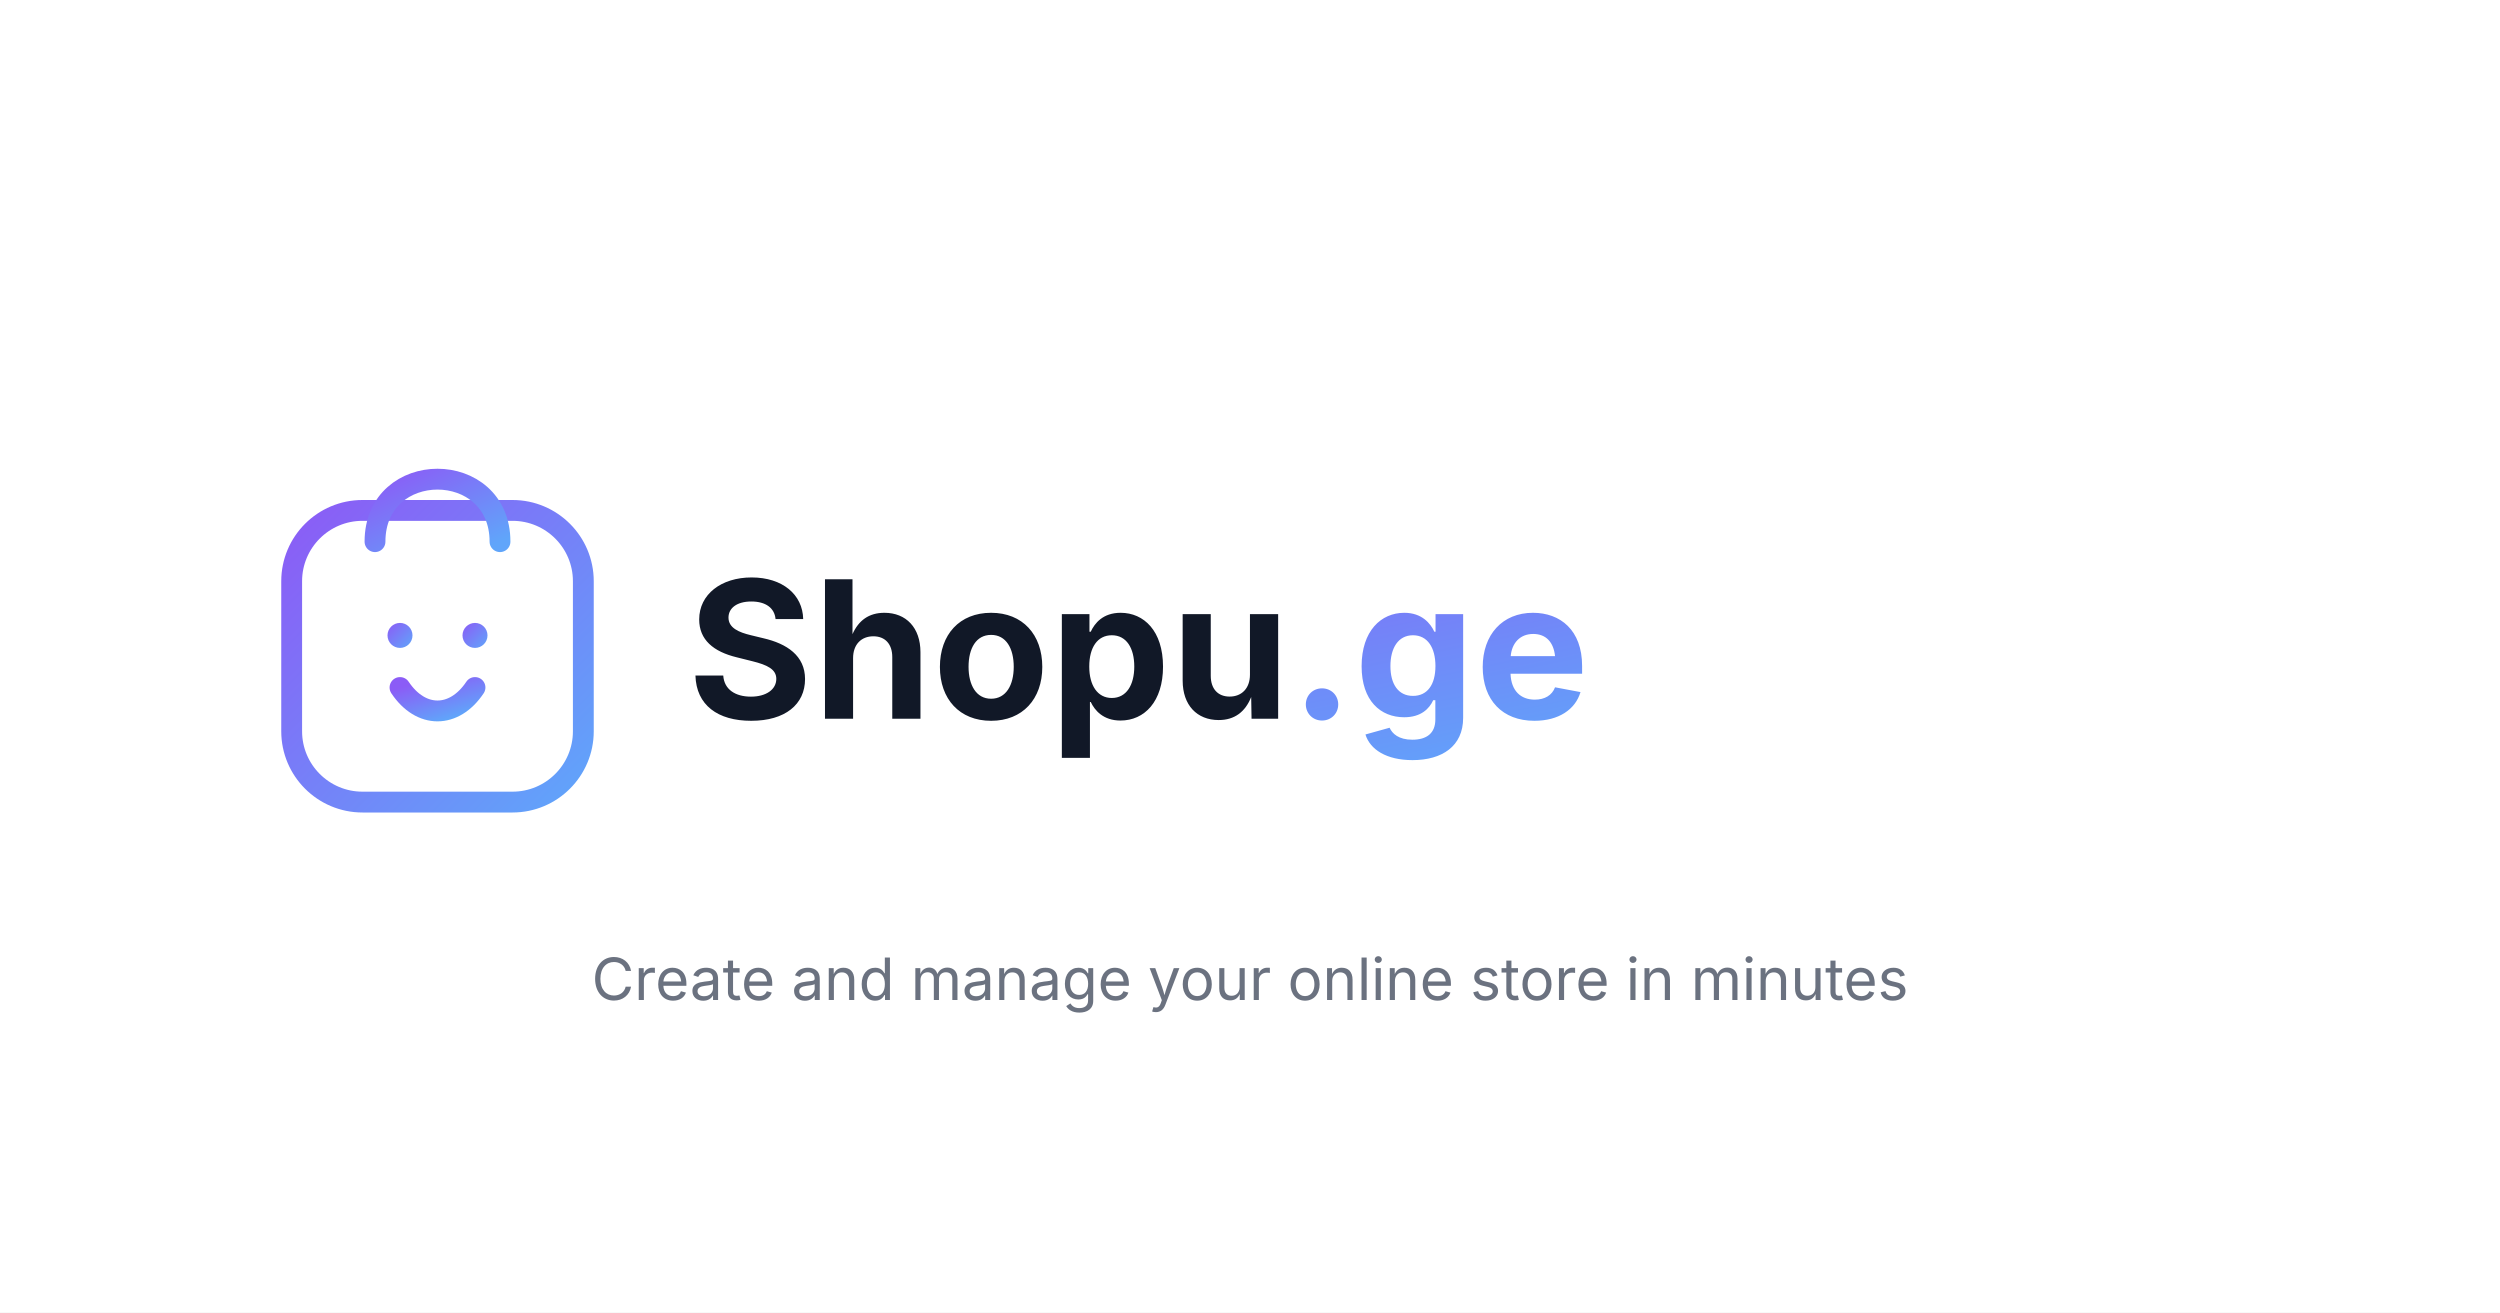
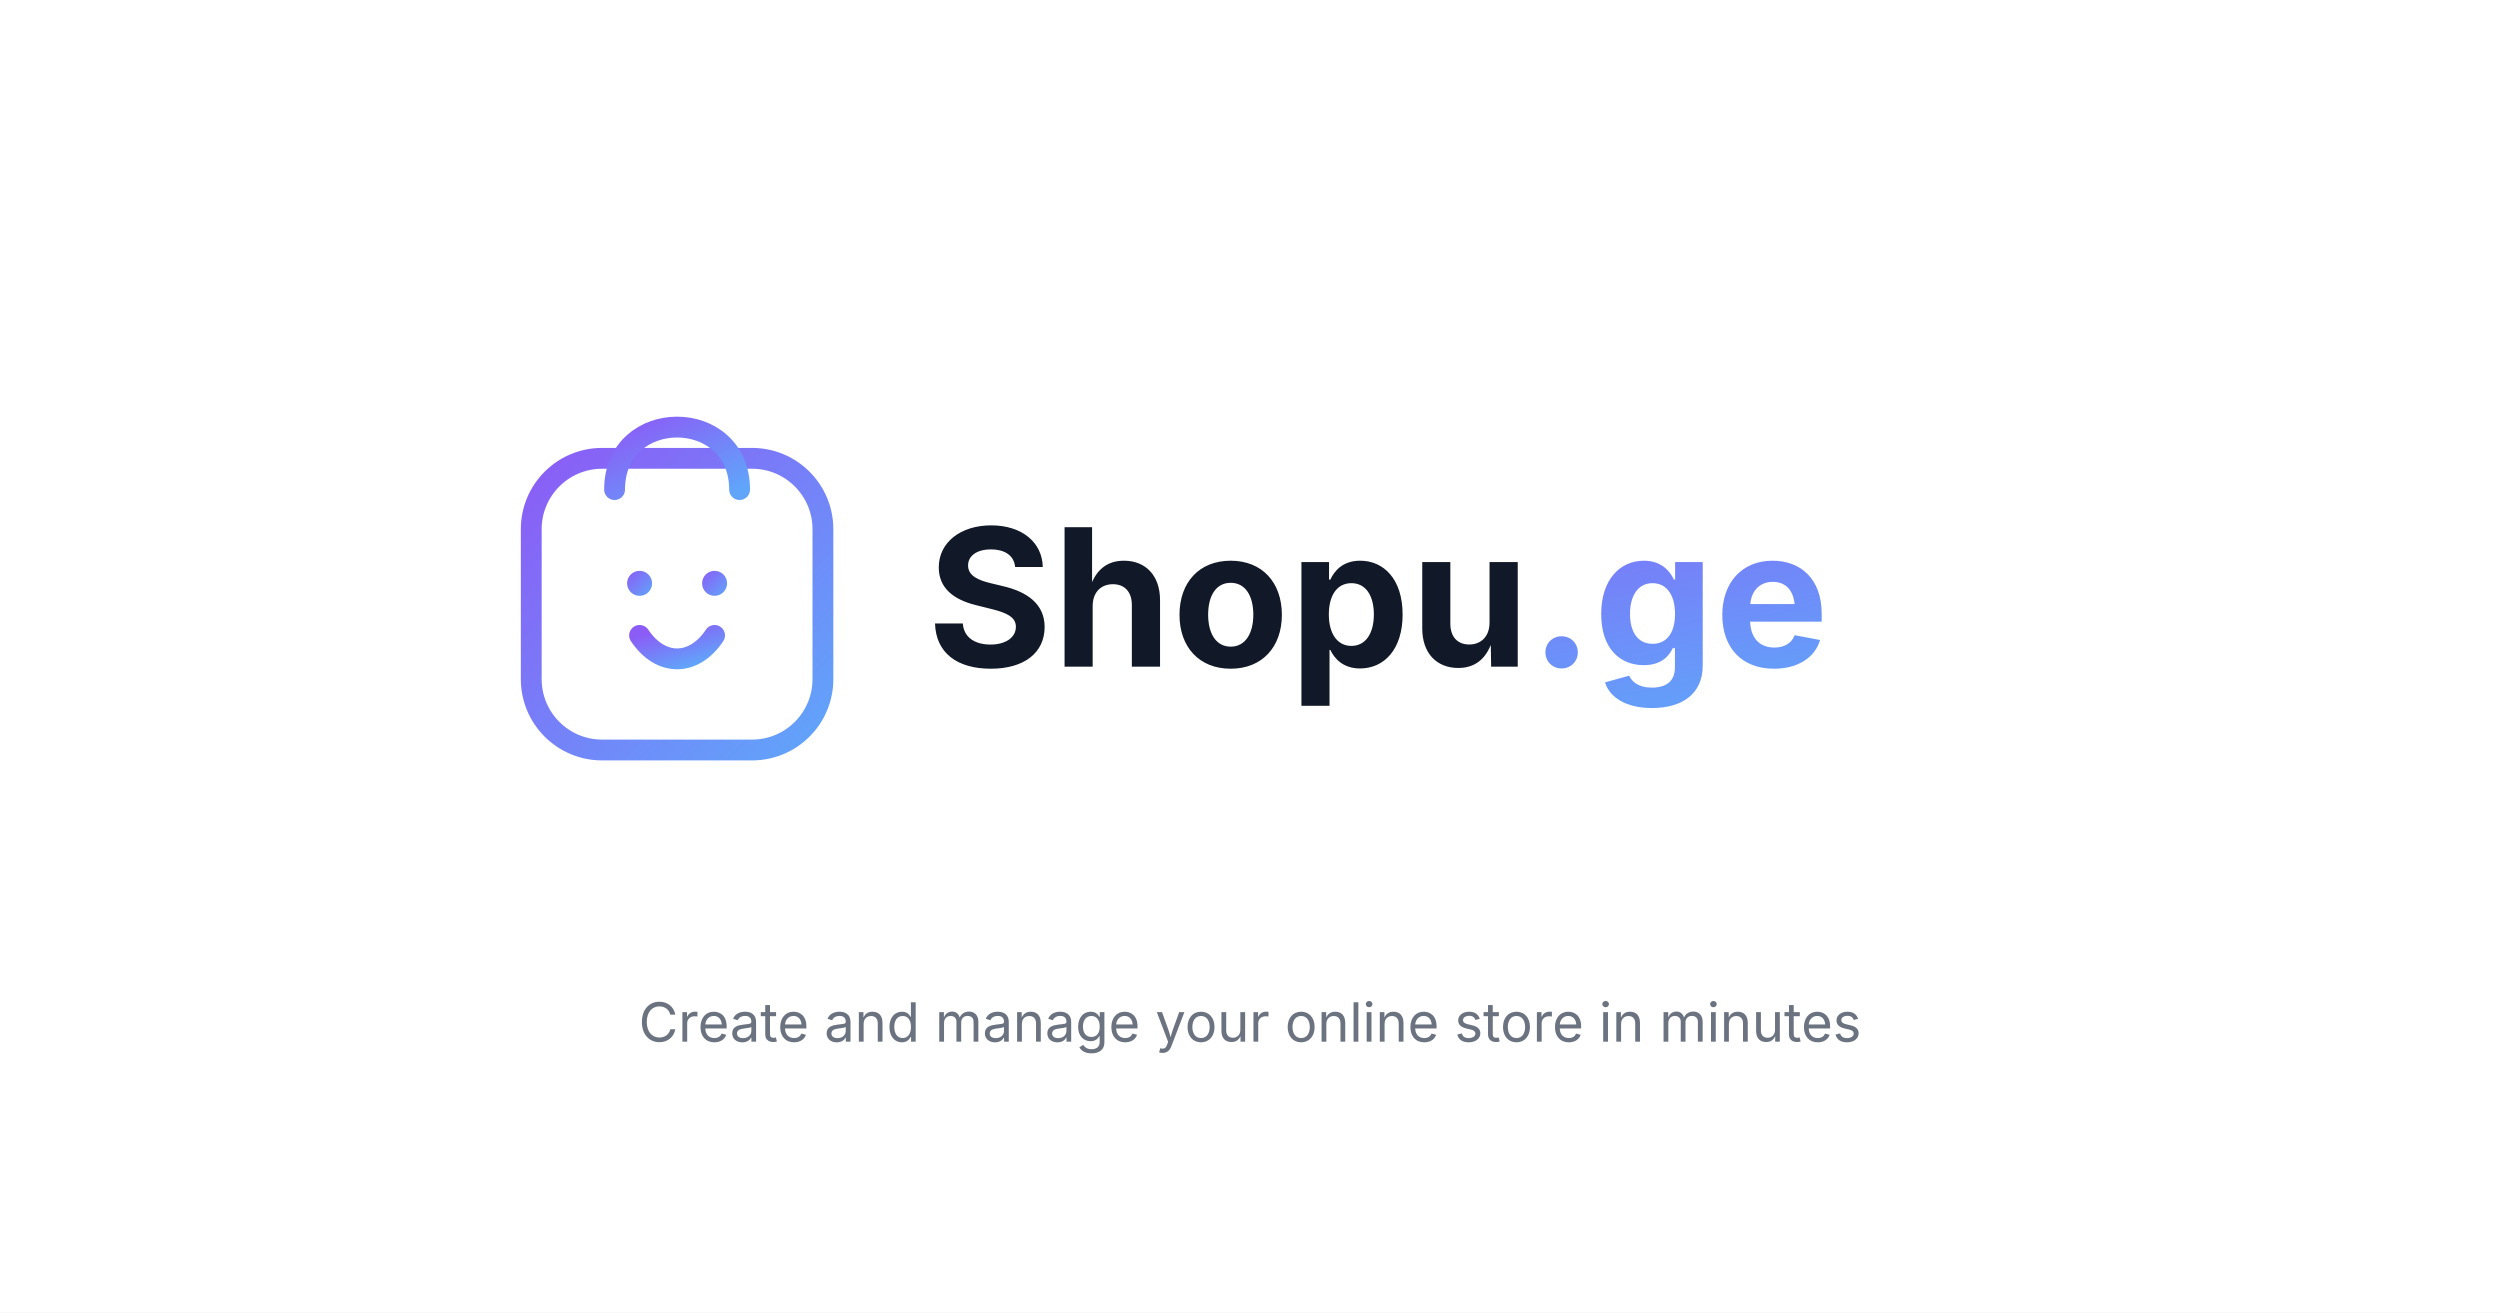
<svg xmlns="http://www.w3.org/2000/svg" viewBox="0 0 1200 630" role="img" aria-label="Shopu.ge - Create your online store">
  <defs>
    <linearGradient id="g" x1="0" y1="0" x2="1" y2="1">
      <stop offset="0" stop-color="#8B5CF6" />
      <stop offset="1" stop-color="#60A5FA" />
    </linearGradient>
  </defs>
  <rect width="1200" height="630" fill="#FFFFFF" />
-   <g transform="translate(140, 205)">
+   <g transform="translate(255, 180)">
    <g fill="none" stroke="url(#g)" stroke-width="10" stroke-linecap="round" stroke-linejoin="round">
      <rect x="0" y="40" width="140" height="140" rx="34" />
      <path d="M40 55 C40 15, 100 15, 100 55" />
      <path d="M40 55 L40 70" />
      <path d="M100 55 L100 70" />
      <circle cx="52" cy="100" r="6" fill="url(#g)" stroke="none" />
      <circle cx="88" cy="100" r="6" fill="url(#g)" stroke="none" />
      <path d="M52 125 C62 140, 78 140, 88 125" />
    </g>
    <g transform="translate(190, 0)">
      <text x="0" y="140" font-family="Inter, system-ui, -apple-system, Segoe UI, Roboto, Arial, sans-serif" font-size="92" font-weight="700" fill="#111827">
        Shopu<tspan fill="url(#g)">.ge</tspan>
      </text>
    </g>
  </g>
-   <text x="600" y="480" text-anchor="middle" font-family="Inter, system-ui, -apple-system, Segoe UI, Roboto, Arial, sans-serif" font-size="28" font-weight="400" fill="#6B7280">
+   <text x="600" y="500" text-anchor="middle" font-family="Inter, system-ui, -apple-system, Segoe UI, Roboto, Arial, sans-serif" font-size="26" font-weight="400" fill="#6B7280">
    Create and manage your online store in minutes
  </text>
</svg>
